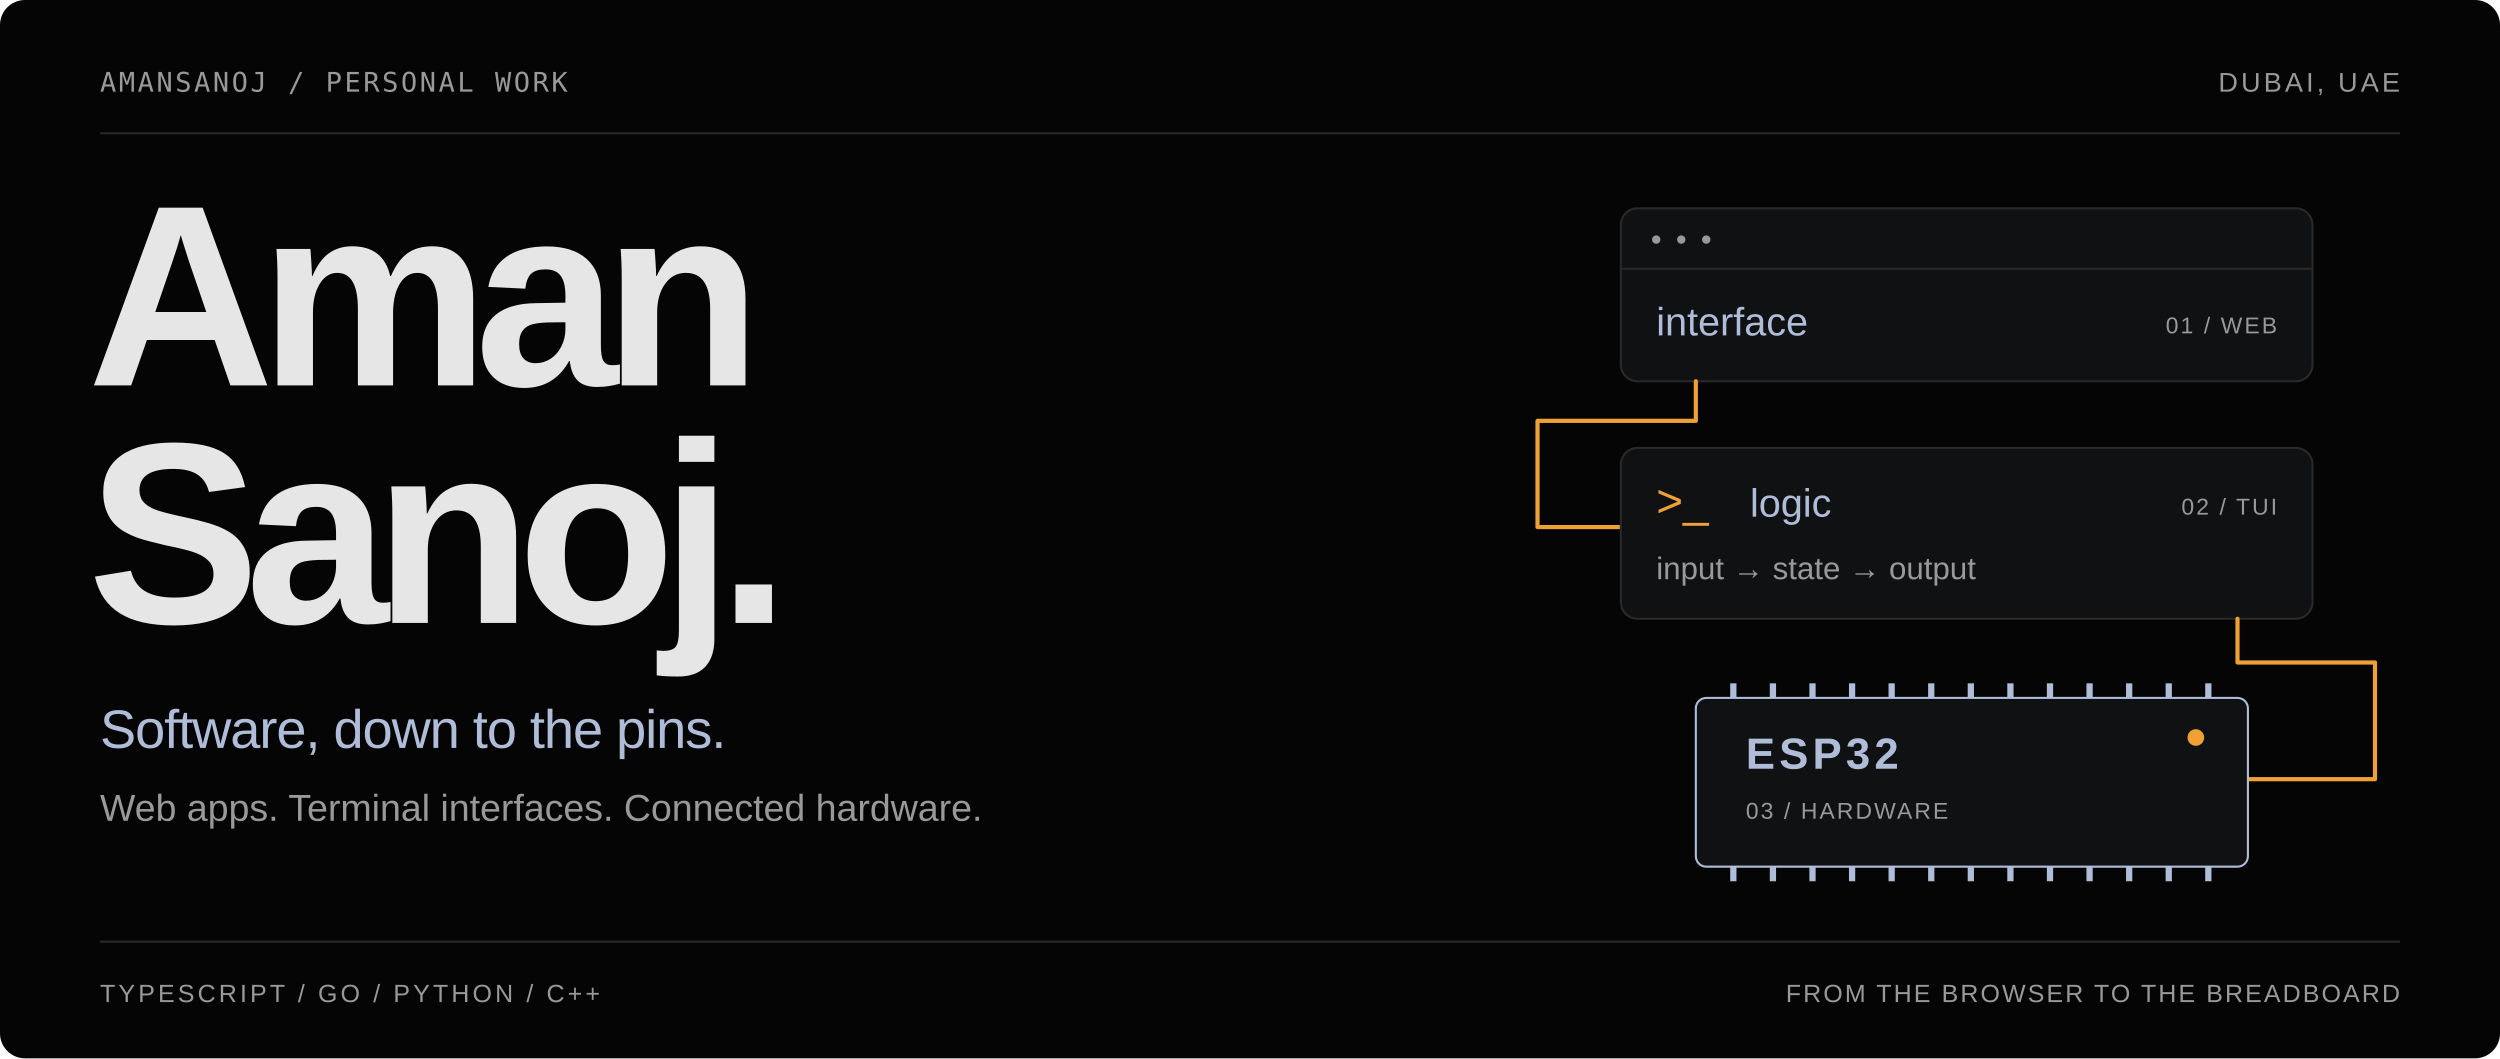
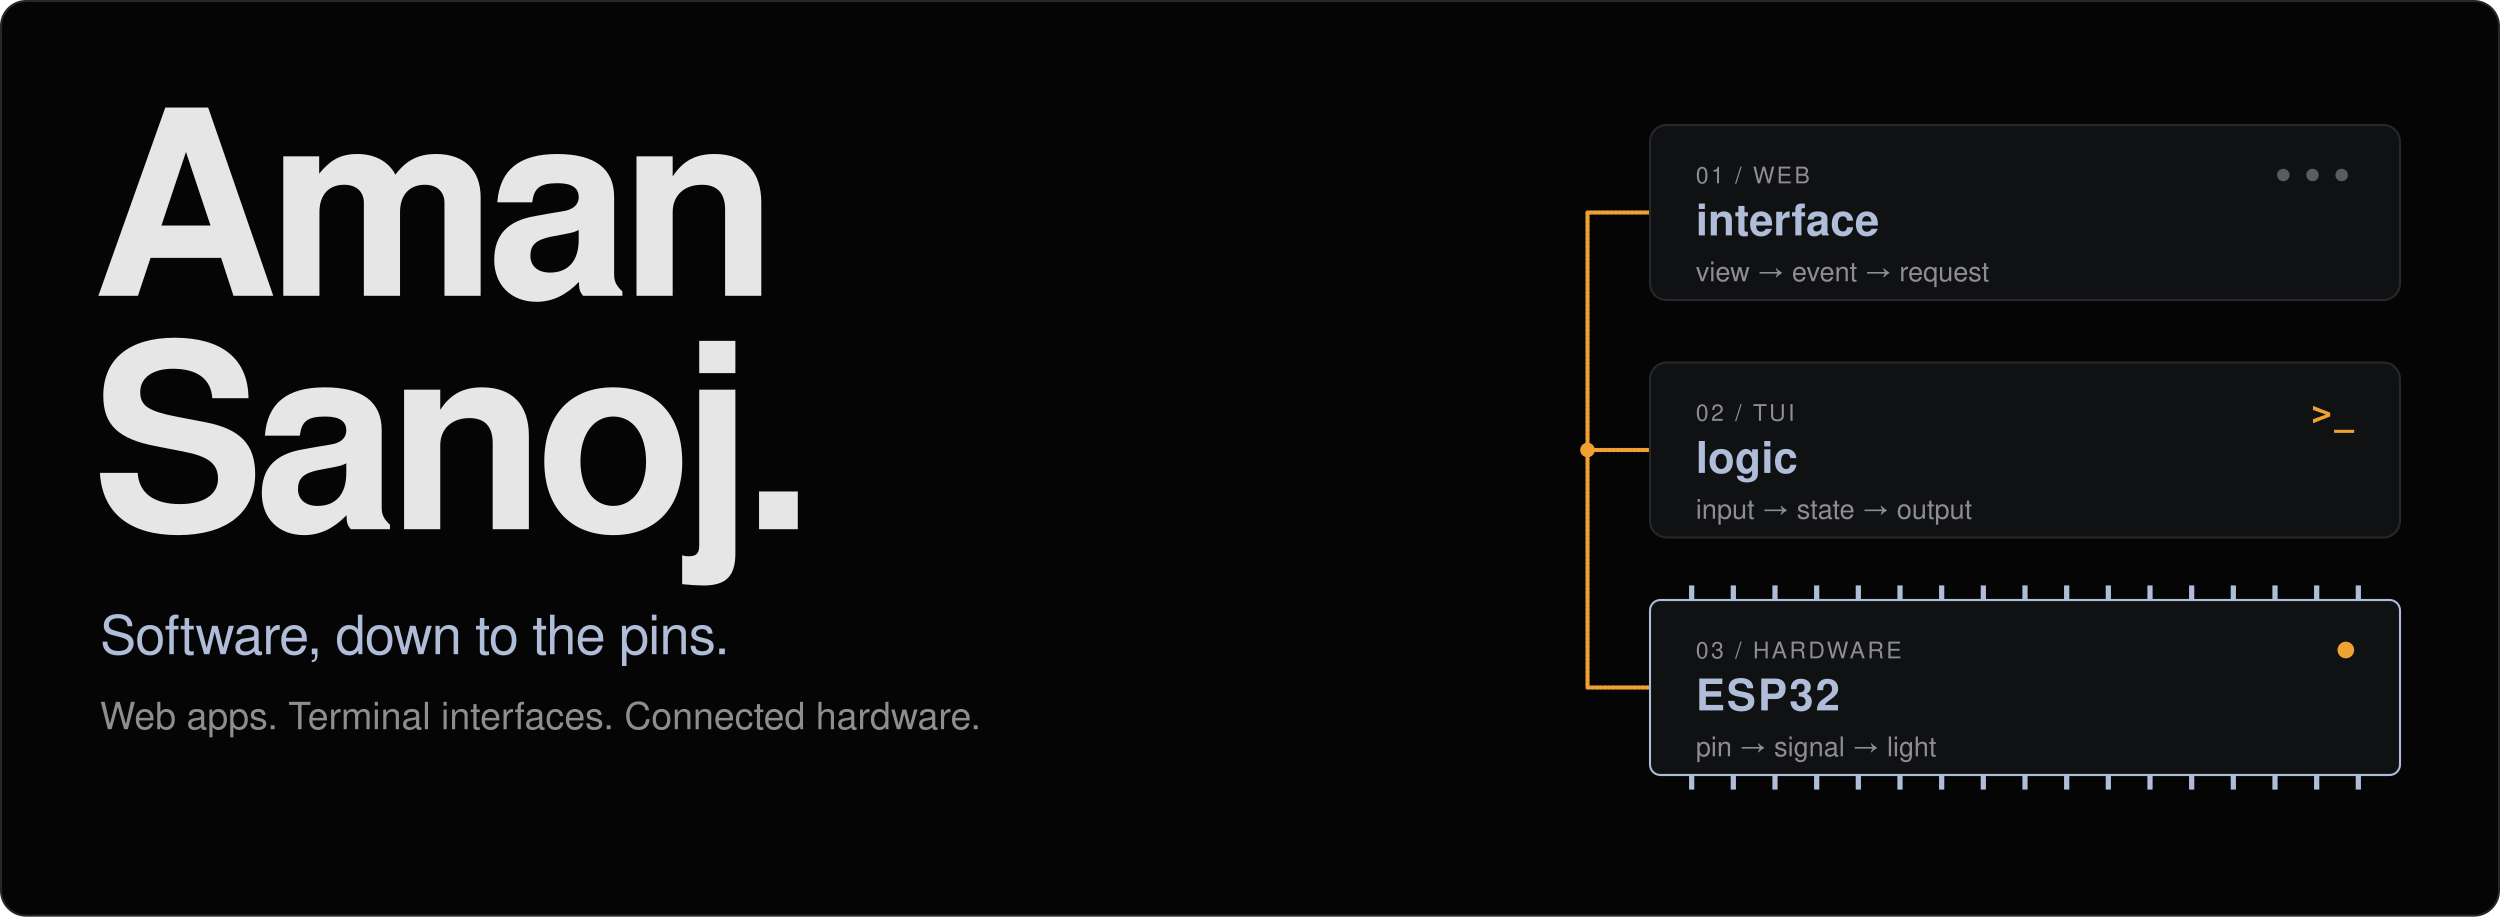
- <svg xmlns="http://www.w3.org/2000/svg" viewBox="0 0 1200 508" width="1200" height="508" role="img" aria-labelledby="title desc">
+ <svg xmlns="http://www.w3.org/2000/svg" viewBox="0 0 1200 440" width="1200" height="440" role="img" aria-labelledby="title desc">
+   <defs />
  <style>
- text { font-family: Arial, Helvetica, sans-serif; }
- .fg {fill:#e6e6e6} .muted {fill:#999999} .blue {fill:#afbdd9} .gold {fill:#f0a133}
- .mono {font-family:ui-monospace, SFMono-Regular, Consolas, monospace;letter-spacing:1.2px}
- .rule {fill:none;stroke:#292929;stroke-width:1}
- .trace {fill:none;stroke:#f0a133;stroke-width:2;stroke-linejoin:round;stroke-linecap:round;stroke-dasharray:1000;animation:draw 2.2s ease-out backwards}
+ text { font-family: -apple-system, BlinkMacSystemFont, "Segoe UI", Helvetica, Arial, sans-serif; }
+ .fg {fill:#e6e6e6} .muted {fill:#8d8d92} .blue {fill:#afbdd9} .gold {fill:#f0a133}
+ .mono {font-family:ui-monospace, SFMono-Regular, Menlo, Consolas, monospace;letter-spacing:1.2px}
+ .rule {fill:none;stroke:#26272b;stroke-width:1}
+ .trace {fill:none;stroke:#f0a133;stroke-width:2;stroke-linejoin:round;stroke-linecap:round;stroke-dasharray:1 1;animation:draw 1.8s ease-out backwards}
+ .sweep {fill:none;stroke:#f0a133;stroke-width:2;stroke-linejoin:round;stroke-linecap:round;stroke-dasharray:1 1;animation:draw 1.8s ease-out backwards}
.reveal {animation:arrive .55s ease-out backwards}
- .sweep {fill:none;stroke:#f0a133;stroke-width:2;stroke-linejoin:round;stroke-dasharray:2000;animation:draw 2s ease-out backwards}
- @keyframes draw {from {stroke-dashoffset:2000;opacity:0} to {stroke-dashoffset:0;opacity:1}}
+ .led {animation:blink 2.6s ease-in-out infinite}
+ @keyframes draw {from {stroke-dashoffset:1;opacity:0} to {stroke-dashoffset:0;opacity:1}}
@keyframes arrive {from {opacity:0;transform:translateY(5px)} to {opacity:1;transform:translateY(0)}}
- @media (prefers-reduced-motion:reduce) {.trace,.reveal,.sweep {animation:none!important}}
+ @keyframes blink {0%,100% {opacity:1} 50% {opacity:.25}}
+ @media (prefers-reduced-motion:reduce) {.trace,.reveal,.sweep,.led {animation:none!important}}
</style>
-   <rect width="1200" height="508" rx="12" fill="#050505" />
-   <text x="48" y="44" class="muted mono" font-size="13">AMANSANOJ / PERSONAL WORK</text>
-   <text x="1152" y="44" class="muted" font-size="13" text-anchor="end" letter-spacing="1.5">DUBAI, UAE</text>
-   <path d="M48 64H1152" class="rule" />
-   <text x="42" y="185" class="fg" font-size="124" font-weight="700" letter-spacing="-7">Aman</text>
-   <text x="42" y="299" class="fg" font-size="124" font-weight="700" letter-spacing="-7">Sanoj.</text>
-   <text x="48" y="359" class="blue" font-size="26" letter-spacing="-.5">Software, down to the pins.</text>
-   <text x="48" y="394" class="muted" font-size="18">Web apps. Terminal interfaces. Connected hardware.</text>
-   <g class="reveal" style="animation-delay:.1s">
-     <rect x="778" y="100" width="332" height="83" rx="8" fill="#101113" stroke="#292929" />
-     <circle cx="795" cy="115" r="2" fill="#999999" />
-     <circle cx="807" cy="115" r="2" fill="#999999" />
-     <circle cx="819" cy="115" r="2" fill="#999999" />
-     <path d="M778 129H1110" class="rule" />
-     <text x="795" y="161" class="blue" font-size="19">interface</text>
-     <text x="1093" y="160" class="muted" font-size="11" text-anchor="end" letter-spacing="1">01 / WEB</text>
+   <rect x=".5" y=".5" width="1199" height="439" rx="12" fill="#050505" stroke="#26272b" />
+   <text x="44" y="142" class="fg" font-size="124" font-weight="700" letter-spacing="-5">Aman</text>
+   <text x="44" y="254" class="fg" font-size="124" font-weight="700" letter-spacing="-5">Sanoj.</text>
+   <text x="48" y="314" class="blue" font-size="26" letter-spacing="-.4">Software, down to the pins.</text>
+   <text x="48" y="350" class="muted" font-size="18">Web apps. Terminal interfaces. Connected hardware.</text>
+   <path d="M792 102H762V330H792" pathLength="1" class="trace" />
+   <path d="M762 216H792" pathLength="1" class="trace" style="animation-delay:.9s" />
+   <circle cx="762" cy="216" r="3.5" fill="#f0a133" class="reveal" style="animation-delay:.9s" />
+   <g class="reveal" style="animation-delay:0.10s">
+     <rect x="792" y="60" width="360" height="84" rx="8" fill="#101113" stroke="#26272b" />
+     <text x="814" y="88" class="muted" font-size="11" letter-spacing="1.2">01 / WEB</text>
+     <text x="814" y="113" class="blue" font-size="21" font-weight="600">interface</text>
+     <text x="814" y="135" class="muted" font-size="13">view → event → request</text>
+     <circle cx="1096" cy="84" r="3" fill="#8d8d92" opacity=".6" />
+     <circle cx="1110" cy="84" r="3" fill="#8d8d92" opacity=".6" />
+     <circle cx="1124" cy="84" r="3" fill="#8d8d92" opacity=".6" />
  </g>
-   <path d="M814 183V202H738V253H778" class="trace" />
-   <g class="reveal" style="animation-delay:.35s">
-     <rect x="778" y="215" width="332" height="82" rx="8" fill="#101113" stroke="#292929" />
-     <text x="795" y="248" class="gold" font-size="22">&gt;_</text>
-     <text x="840" y="248" class="blue" font-size="19">logic</text>
-     <text x="1093" y="247" class="muted" font-size="11" text-anchor="end" letter-spacing="1">02 / TUI</text>
-     <text x="795" y="278" class="muted" font-size="15">input → state → output</text>
+   <g class="reveal" style="animation-delay:0.40s">
+     <rect x="792" y="174" width="360" height="84" rx="8" fill="#101113" stroke="#26272b" />
+     <text x="814" y="202" class="muted" font-size="11" letter-spacing="1.2">02 / TUI</text>
+     <text x="814" y="227" class="blue" font-size="21" font-weight="600">logic</text>
+     <text x="814" y="249" class="muted" font-size="13">input → state → output</text>
+     <text x="1130" y="204" class="gold mono" font-size="16" text-anchor="end" font-weight="700">&gt;_</text>
  </g>
-   <path d="M1074 297V318H1140V374H1079" class="trace" style="animation-delay:.25s" />
-   <g class="reveal" style="animation-delay:.6s">
-     <rect x="814" y="335" width="265" height="81" rx="5" fill="#101113" stroke="#afbdd9" />
-     <path d="M832 328v7M832 416v7" stroke="#afbdd9" stroke-width="3" />
-     <path d="M851 328v7M851 416v7" stroke="#afbdd9" stroke-width="3" />
-     <path d="M870 328v7M870 416v7" stroke="#afbdd9" stroke-width="3" />
-     <path d="M889 328v7M889 416v7" stroke="#afbdd9" stroke-width="3" />
-     <path d="M908 328v7M908 416v7" stroke="#afbdd9" stroke-width="3" />
-     <path d="M927 328v7M927 416v7" stroke="#afbdd9" stroke-width="3" />
-     <path d="M946 328v7M946 416v7" stroke="#afbdd9" stroke-width="3" />
-     <path d="M965 328v7M965 416v7" stroke="#afbdd9" stroke-width="3" />
-     <path d="M984 328v7M984 416v7" stroke="#afbdd9" stroke-width="3" />
-     <path d="M1003 328v7M1003 416v7" stroke="#afbdd9" stroke-width="3" />
-     <path d="M1022 328v7M1022 416v7" stroke="#afbdd9" stroke-width="3" />
-     <path d="M1041 328v7M1041 416v7" stroke="#afbdd9" stroke-width="3" />
-     <path d="M1060 328v7M1060 416v7" stroke="#afbdd9" stroke-width="3" />
-     <text x="838" y="369" class="blue" font-size="21" font-weight="600" letter-spacing="2">ESP32</text>
-     <text x="838" y="393" class="muted" font-size="11" letter-spacing="1">03 / HARDWARE</text>
-     <circle cx="1054" cy="354" r="4" fill="#f0a133" />
+   <g class="reveal" style="animation-delay:0.70s">
+     <path d="M812 281v7M812 372v7" stroke="#afbdd9" stroke-width="2.5" />
+     <path d="M832 281v7M832 372v7" stroke="#afbdd9" stroke-width="2.5" />
+     <path d="M852 281v7M852 372v7" stroke="#afbdd9" stroke-width="2.5" />
+     <path d="M872 281v7M872 372v7" stroke="#afbdd9" stroke-width="2.5" />
+     <path d="M892 281v7M892 372v7" stroke="#afbdd9" stroke-width="2.5" />
+     <path d="M912 281v7M912 372v7" stroke="#afbdd9" stroke-width="2.5" />
+     <path d="M932 281v7M932 372v7" stroke="#afbdd9" stroke-width="2.5" />
+     <path d="M952 281v7M952 372v7" stroke="#afbdd9" stroke-width="2.5" />
+     <path d="M972 281v7M972 372v7" stroke="#afbdd9" stroke-width="2.5" />
+     <path d="M992 281v7M992 372v7" stroke="#afbdd9" stroke-width="2.5" />
+     <path d="M1012 281v7M1012 372v7" stroke="#afbdd9" stroke-width="2.5" />
+     <path d="M1032 281v7M1032 372v7" stroke="#afbdd9" stroke-width="2.5" />
+     <path d="M1052 281v7M1052 372v7" stroke="#afbdd9" stroke-width="2.5" />
+     <path d="M1072 281v7M1072 372v7" stroke="#afbdd9" stroke-width="2.5" />
+     <path d="M1092 281v7M1092 372v7" stroke="#afbdd9" stroke-width="2.5" />
+     <path d="M1112 281v7M1112 372v7" stroke="#afbdd9" stroke-width="2.5" />
+     <path d="M1132 281v7M1132 372v7" stroke="#afbdd9" stroke-width="2.5" />
+     <rect x="792" y="288" width="360" height="84" rx="5" fill="#101113" stroke="#afbdd9" />
+     <text x="814" y="316" class="muted" font-size="11" letter-spacing="1.2">03 / HARDWARE</text>
+     <text x="814" y="341" class="blue" font-size="21" font-weight="600" letter-spacing="1">ESP32</text>
+     <text x="814" y="363" class="muted" font-size="13">pin → signal → light</text>
+     <circle cx="1126" cy="312" r="4" fill="#f0a133" class="led" />
  </g>
-   <path d="M48 452H1152" class="rule" />
-   <text x="48" y="481" class="muted" font-size="12" letter-spacing="1.5">TYPESCRIPT / GO / PYTHON / C++</text>
-   <text x="1152" y="481" class="muted" font-size="12" text-anchor="end" letter-spacing="1">FROM THE BROWSER TO THE BREADBOARD</text>
</svg>
